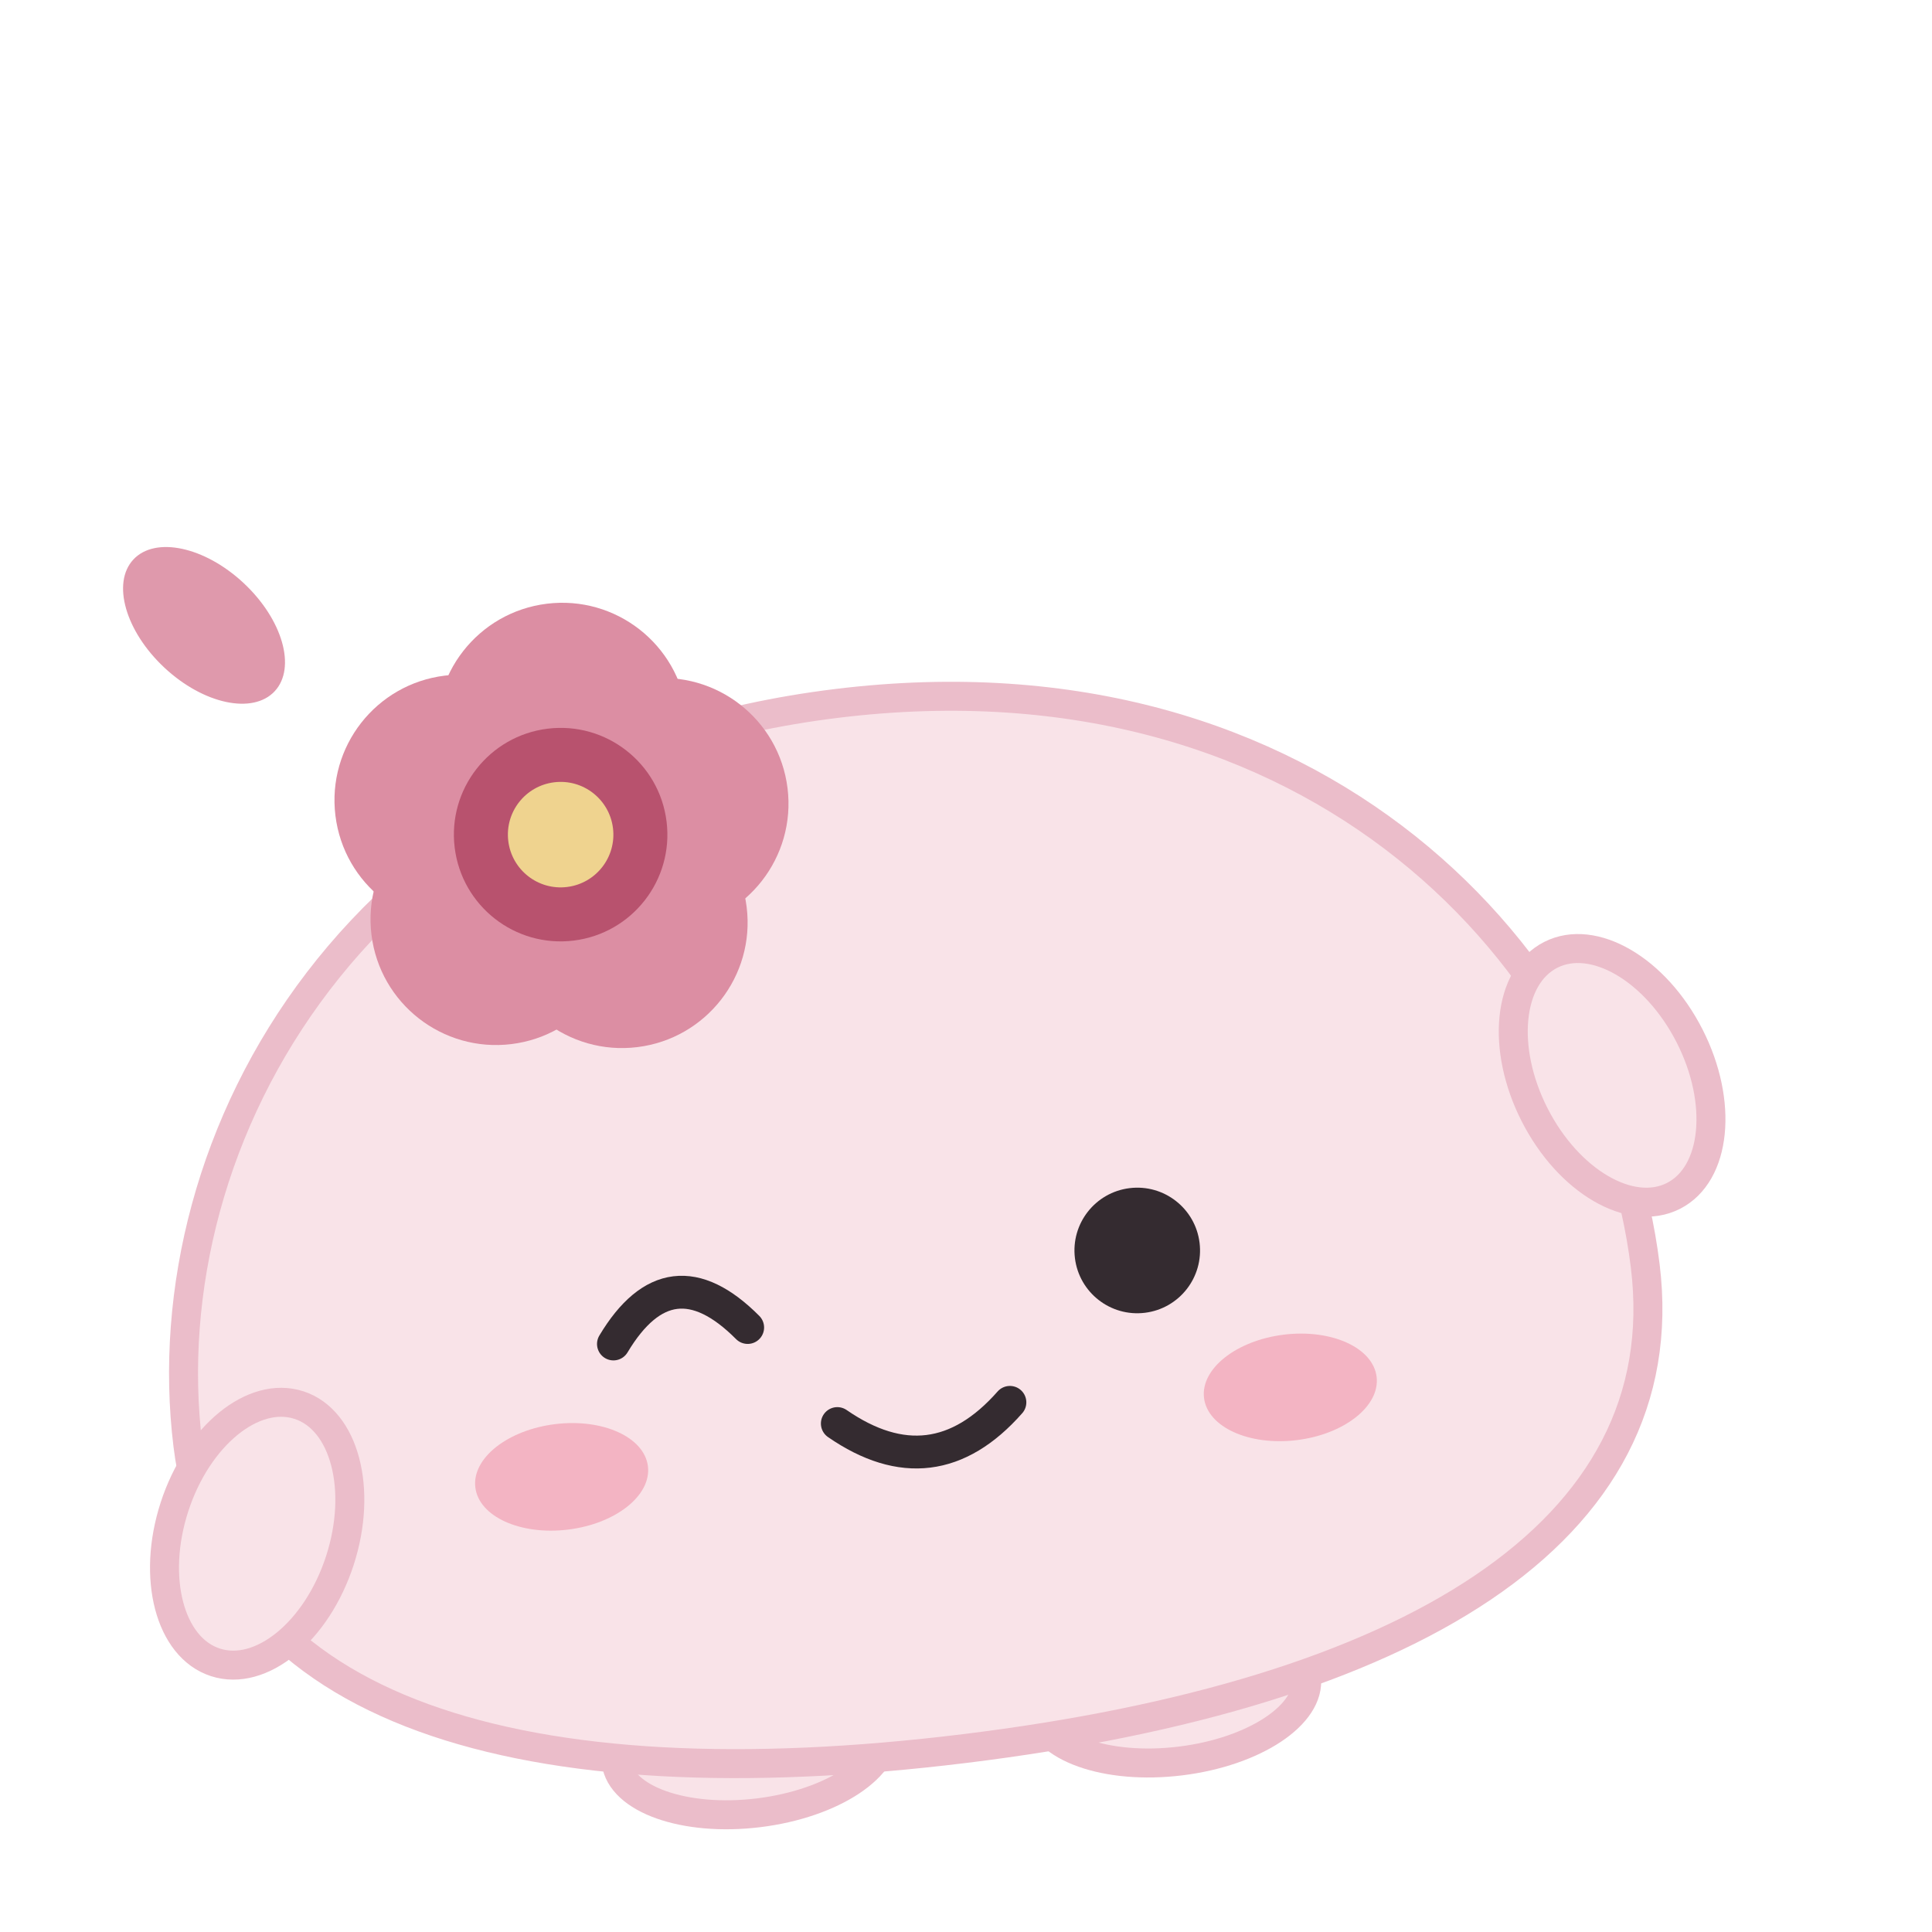
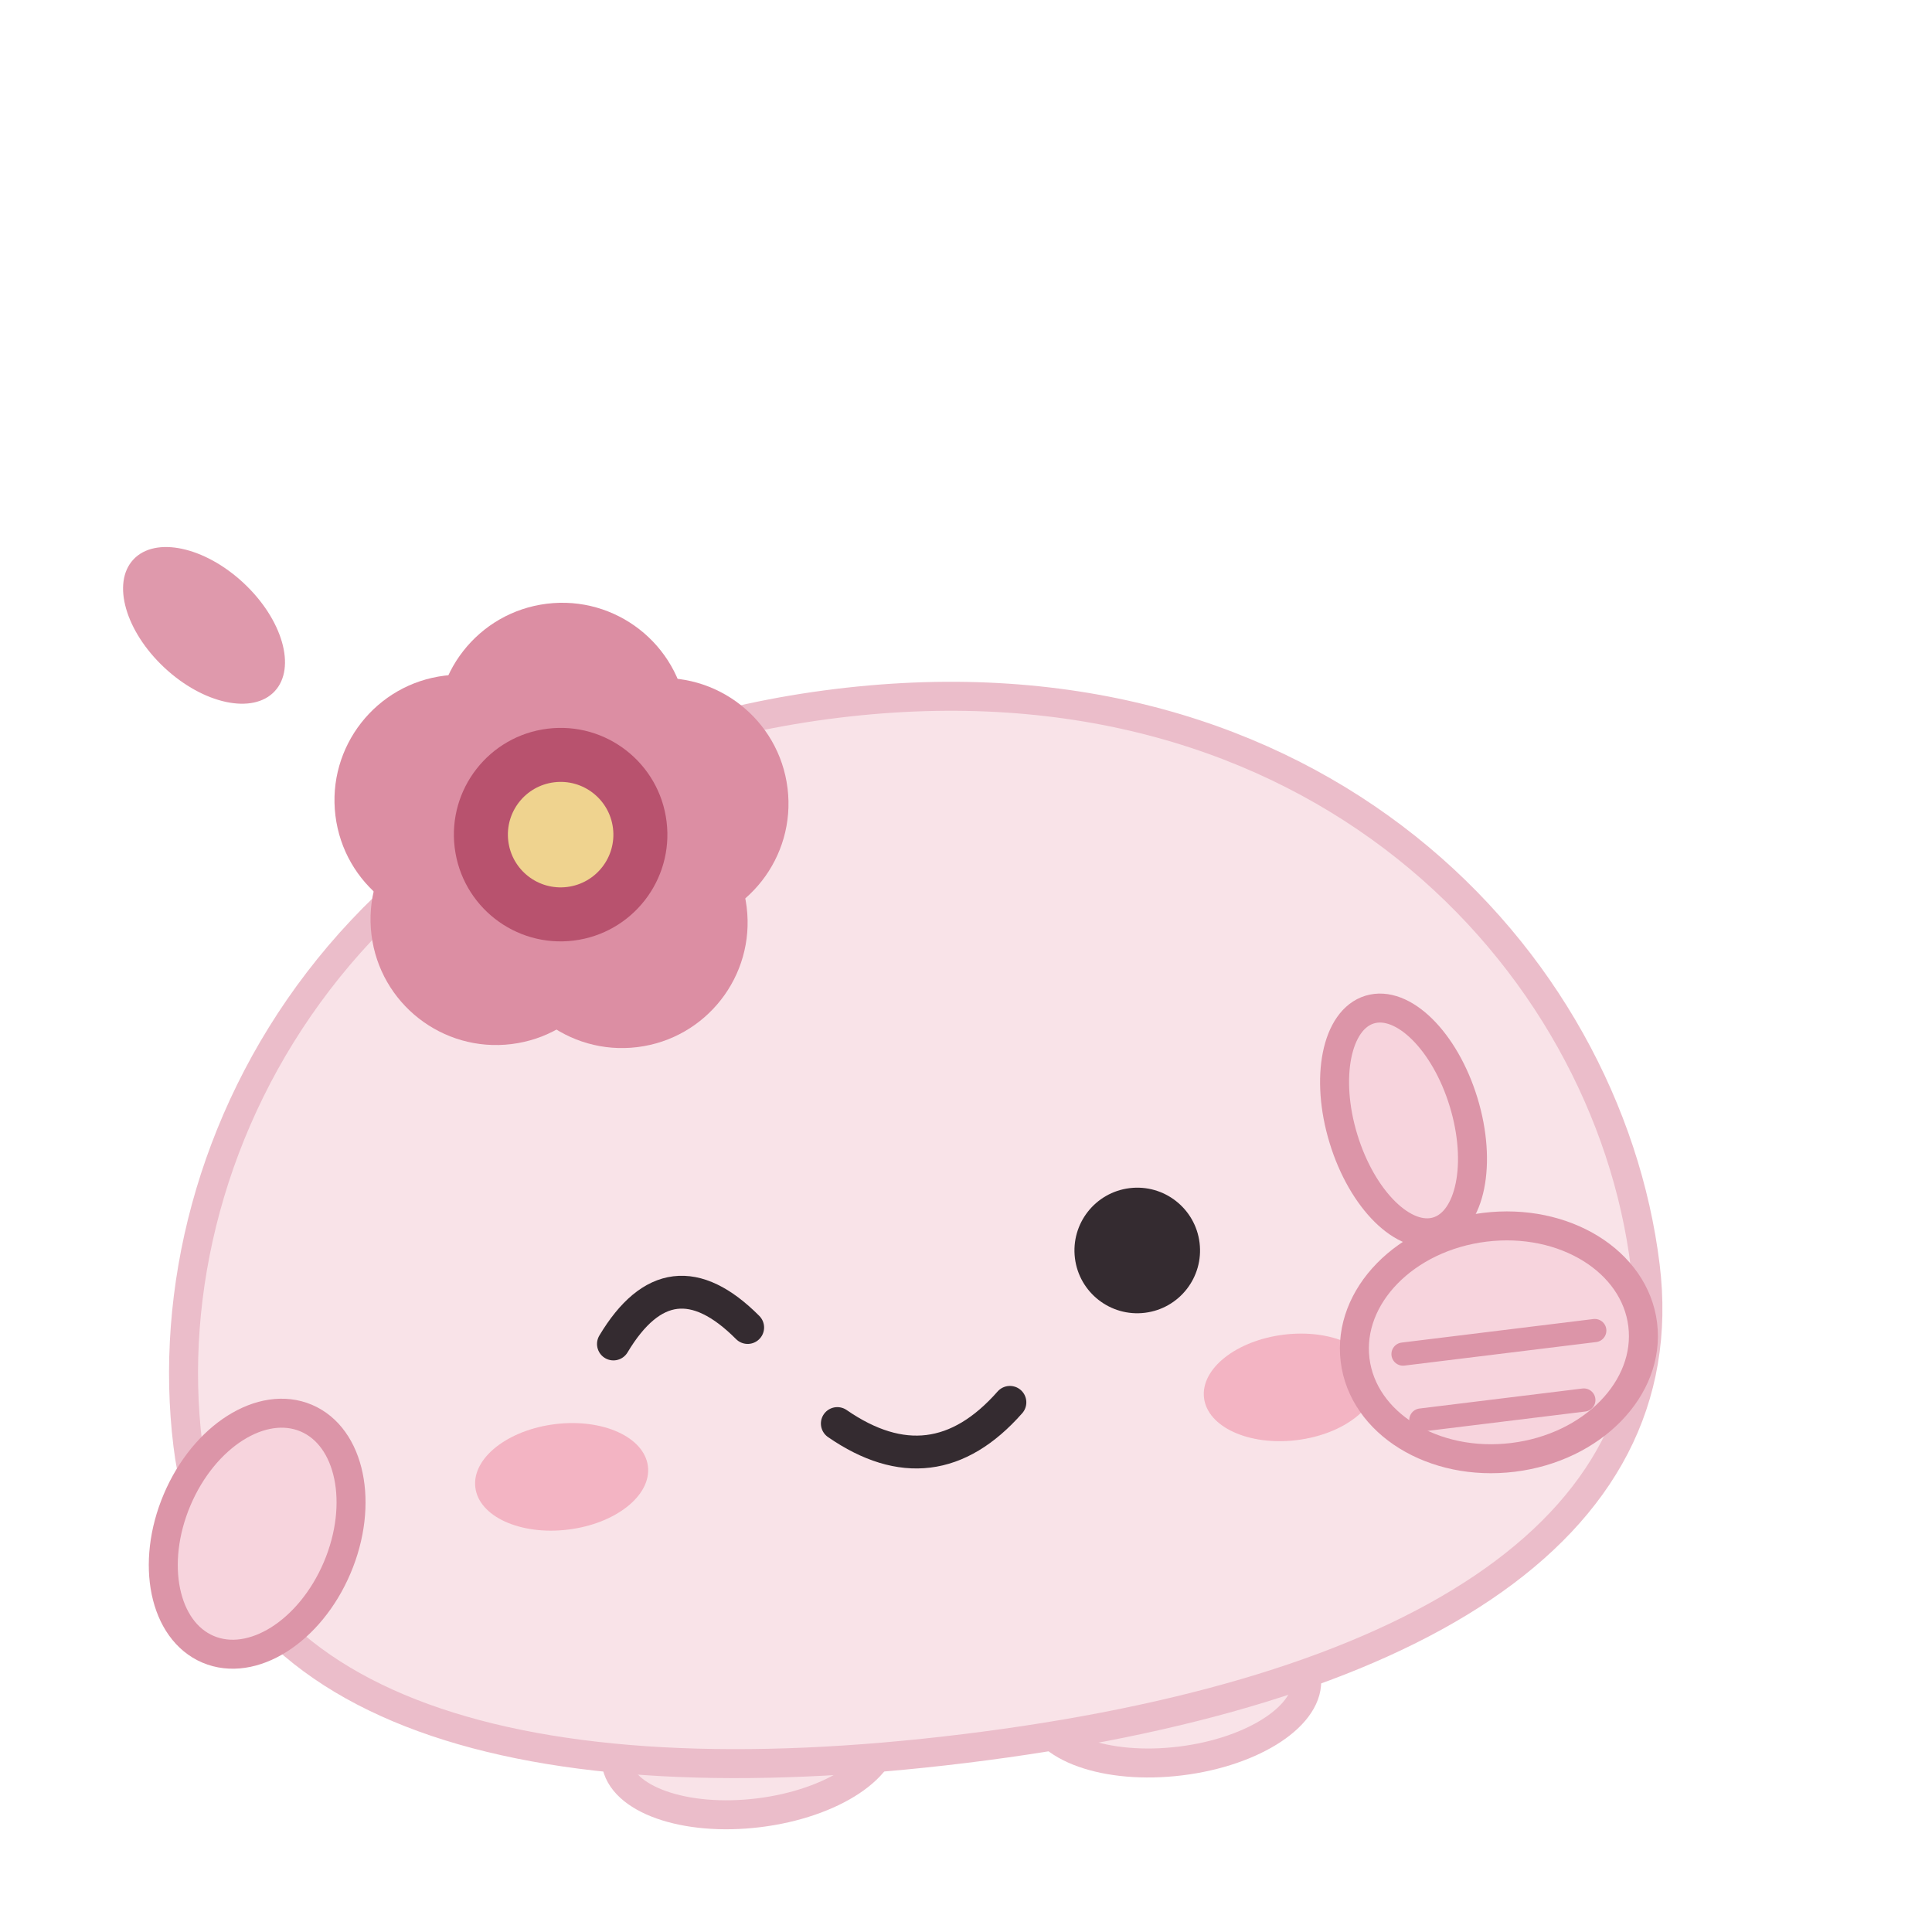
- <svg xmlns="http://www.w3.org/2000/svg" viewBox="0 0 200 200" width="100%" height="100%">
+ <svg xmlns="http://www.w3.org/2000/svg" viewBox="0 0 200 200">
  <g transform="rotate(-7 100 182)">
    <ellipse cx="78" cy="178" rx="14" ry="7" fill="#f9e3e8" stroke="#ebbdca" stroke-width="3" />
    <ellipse cx="122" cy="178" rx="14" ry="7" fill="#f9e3e8" stroke="#ebbdca" stroke-width="3" />
    <path d="M100 72C150 72 176 108 176 140C176 168 146 181 100 181C54 181 24 168 24 140C24 108 50 72 100 72Z" fill="#f9e3e8" stroke="#ebbdca" stroke-width="3" />
    <circle cx="80.9" cy="80.1" r="13" fill="#dc8ea3" />
    <circle cx="75.2" cy="91.8" r="13" fill="#dc8ea3" />
    <circle cx="62.3" cy="89.9" r="13" fill="#dc8ea3" />
    <circle cx="60.1" cy="77.2" r="13" fill="#dc8ea3" />
    <circle cx="71.5" cy="71.1" r="13" fill="#dc8ea3" />
    <circle cx="70" cy="82" r="11.05" fill="#b8526e" />
    <circle cx="70" cy="82" r="5.46" fill="#efd38f" />
    <ellipse cx="36" cy="56" rx="6" ry="10" fill="#dc8ea3" transform="rotate(-40 36 56)" opacity=".9" />
    <ellipse cx="62" cy="148" rx="9" ry="5.5" fill="#f2acbc" opacity=".85" />
    <ellipse cx="138" cy="148" rx="9" ry="5.5" fill="#f2acbc" opacity=".85" />
    <path d="M69 135Q76 126 83 135" fill="none" stroke="#342b30" stroke-width="3.4" stroke-linecap="round" stroke-linejoin="round" />
    <ellipse cx="124" cy="132" rx="6.5" ry="6.5" fill="#342b30" />
    <path d="M91 146Q100 154 109 146" fill="none" stroke="#342b30" stroke-width="3.4" stroke-linecap="round" stroke-linejoin="round" />
-     <ellipse cx="30" cy="150" rx="9" ry="14" fill="#f9e3e8" transform="rotate(25 30 150)" stroke="#ebbdca" stroke-width="3" />
-     <ellipse cx="175" cy="120" rx="9" ry="14" fill="#f9e3e8" transform="rotate(-20 175 120)" stroke="#ebbdca" stroke-width="3" />
+     <ellipse cx="30" cy="150" rx="9" ry="13" fill="#f7d4dd" transform="rotate(30 30 150)" stroke="#dc95a8" stroke-width="3" />
+     <ellipse cx="153" cy="122" rx="6.5" ry="12" fill="#f7d4dd" transform="rotate(-10 153 122)" stroke="#dc95a8" stroke-width="3" />
+     <ellipse cx="160" cy="146" rx="15" ry="12" fill="#f7d4dd" stroke="#dc95a8" stroke-width="3" />
+     <path d="M150 146L170 146M151 153L168 153" fill="none" stroke="#dc95a8" stroke-width="2.4" stroke-linecap="round" stroke-linejoin="round" />
  </g>
</svg>
